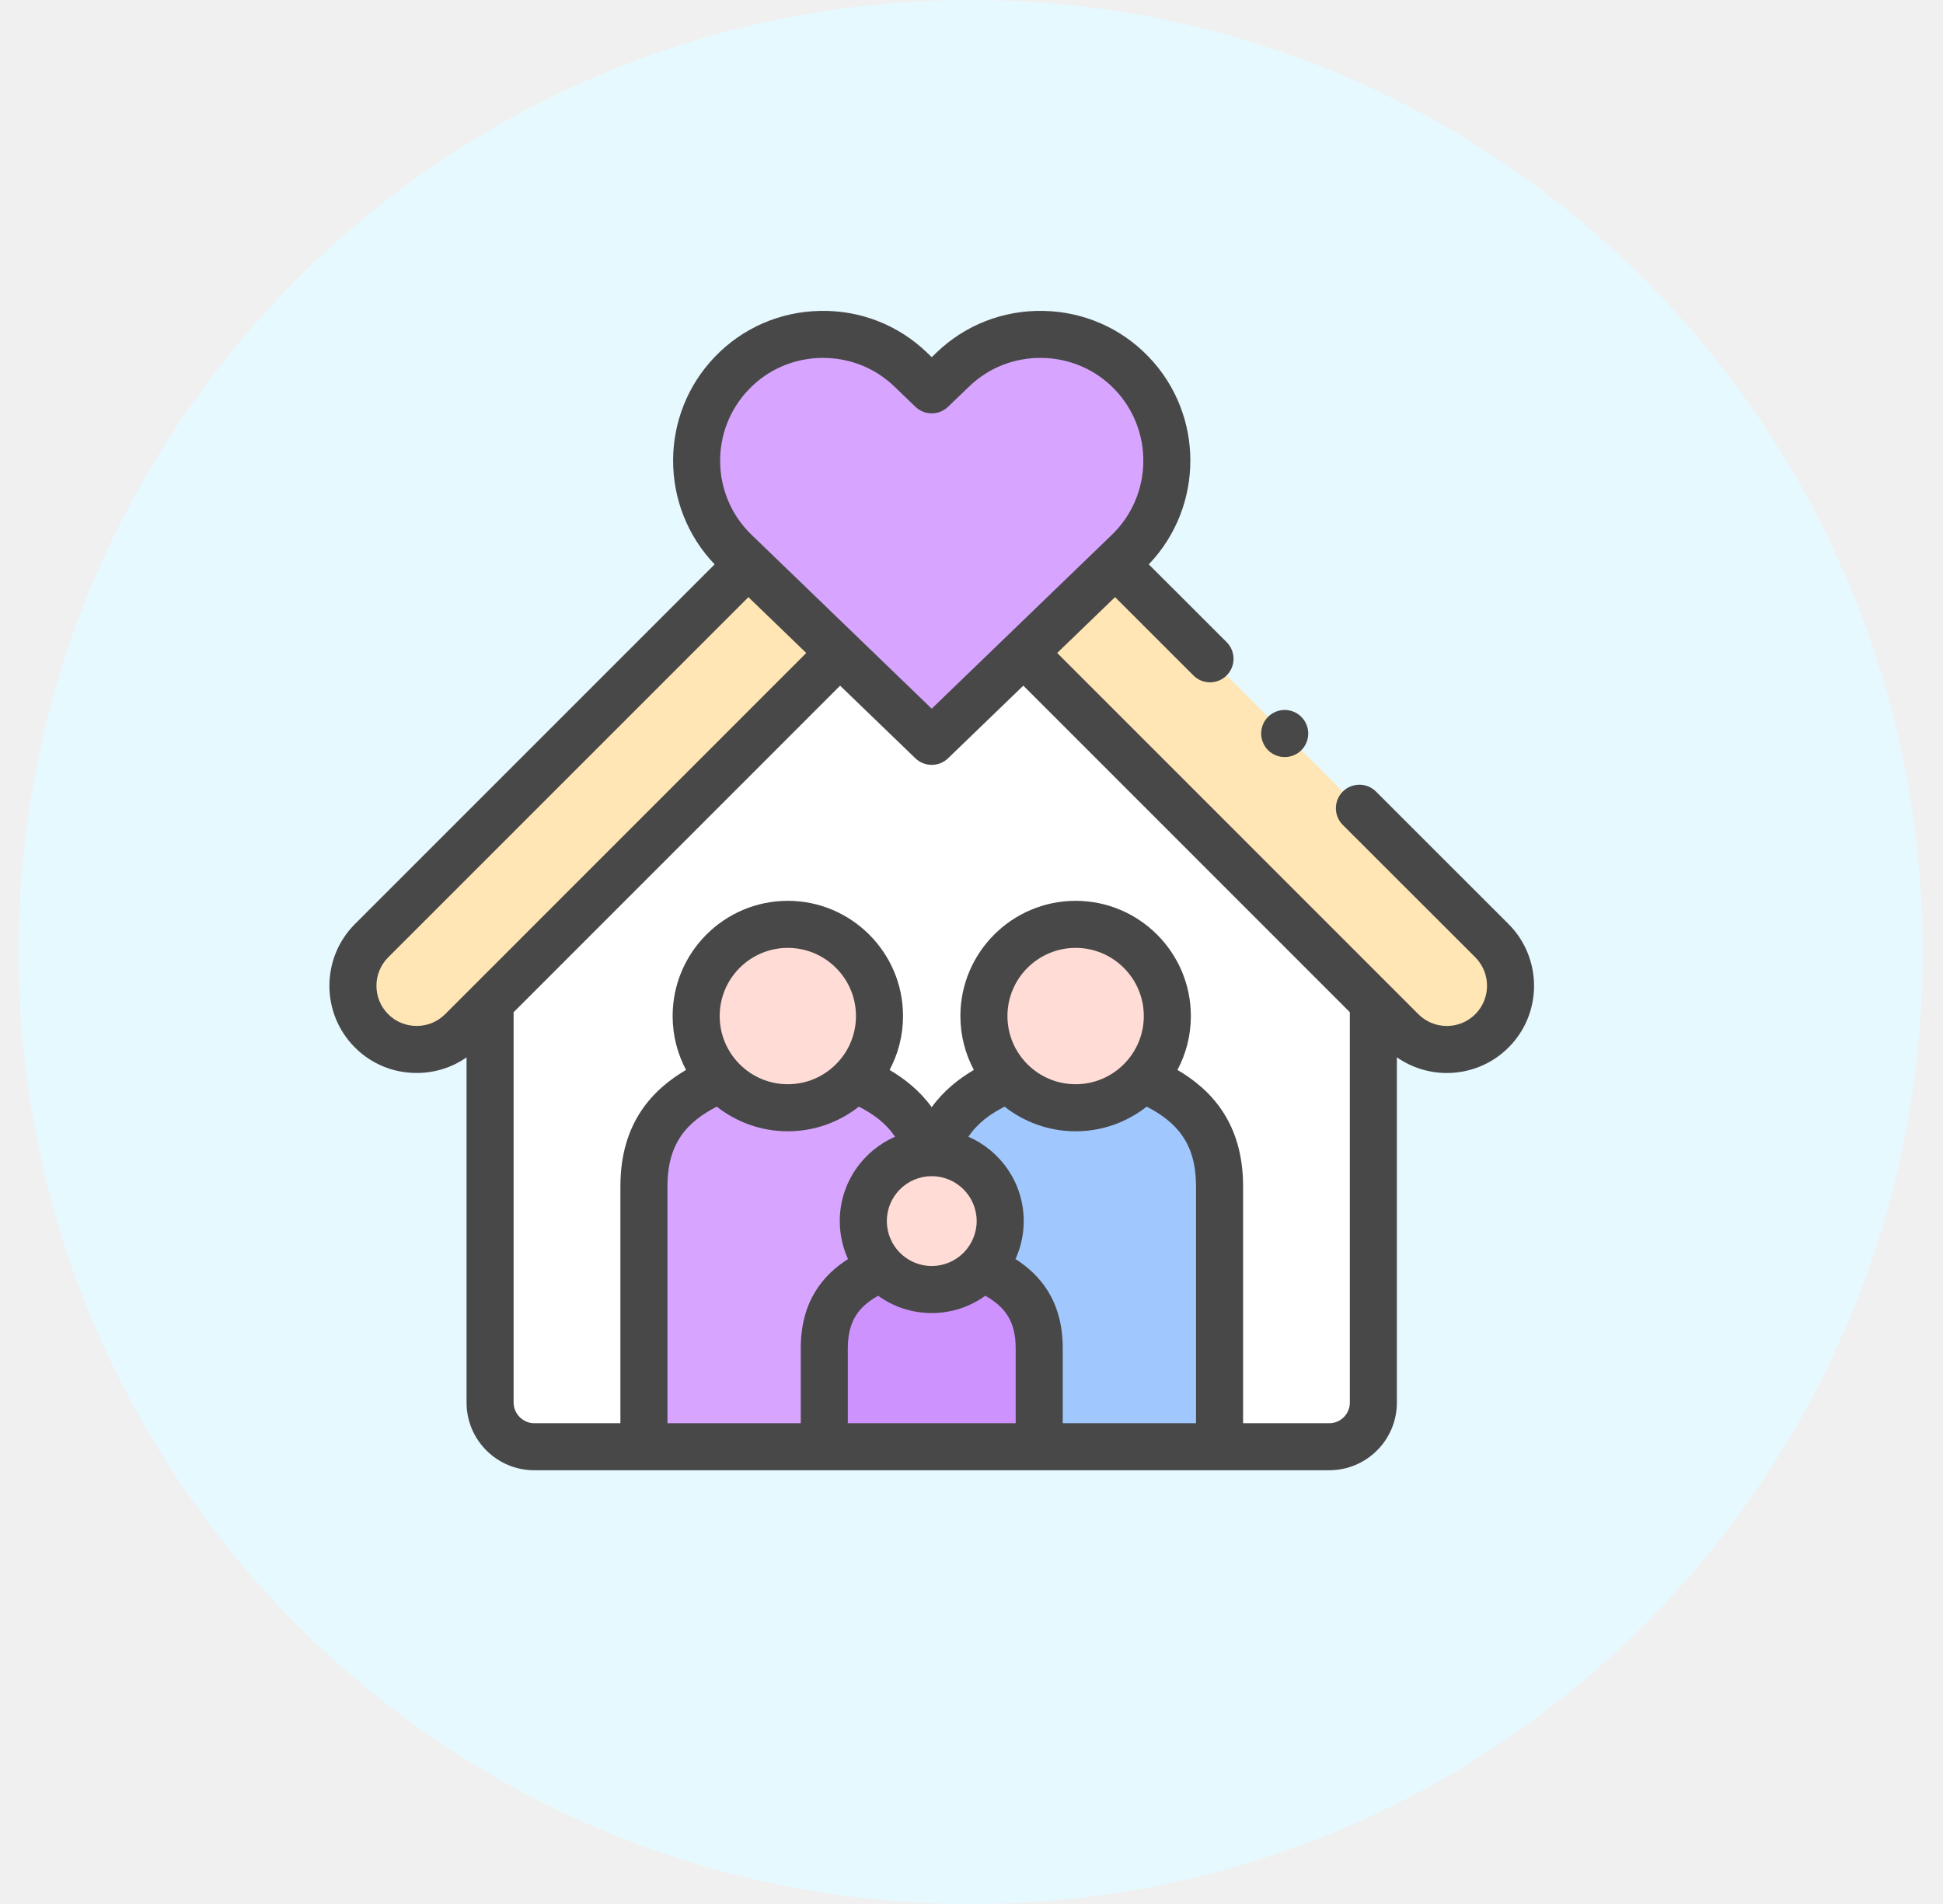
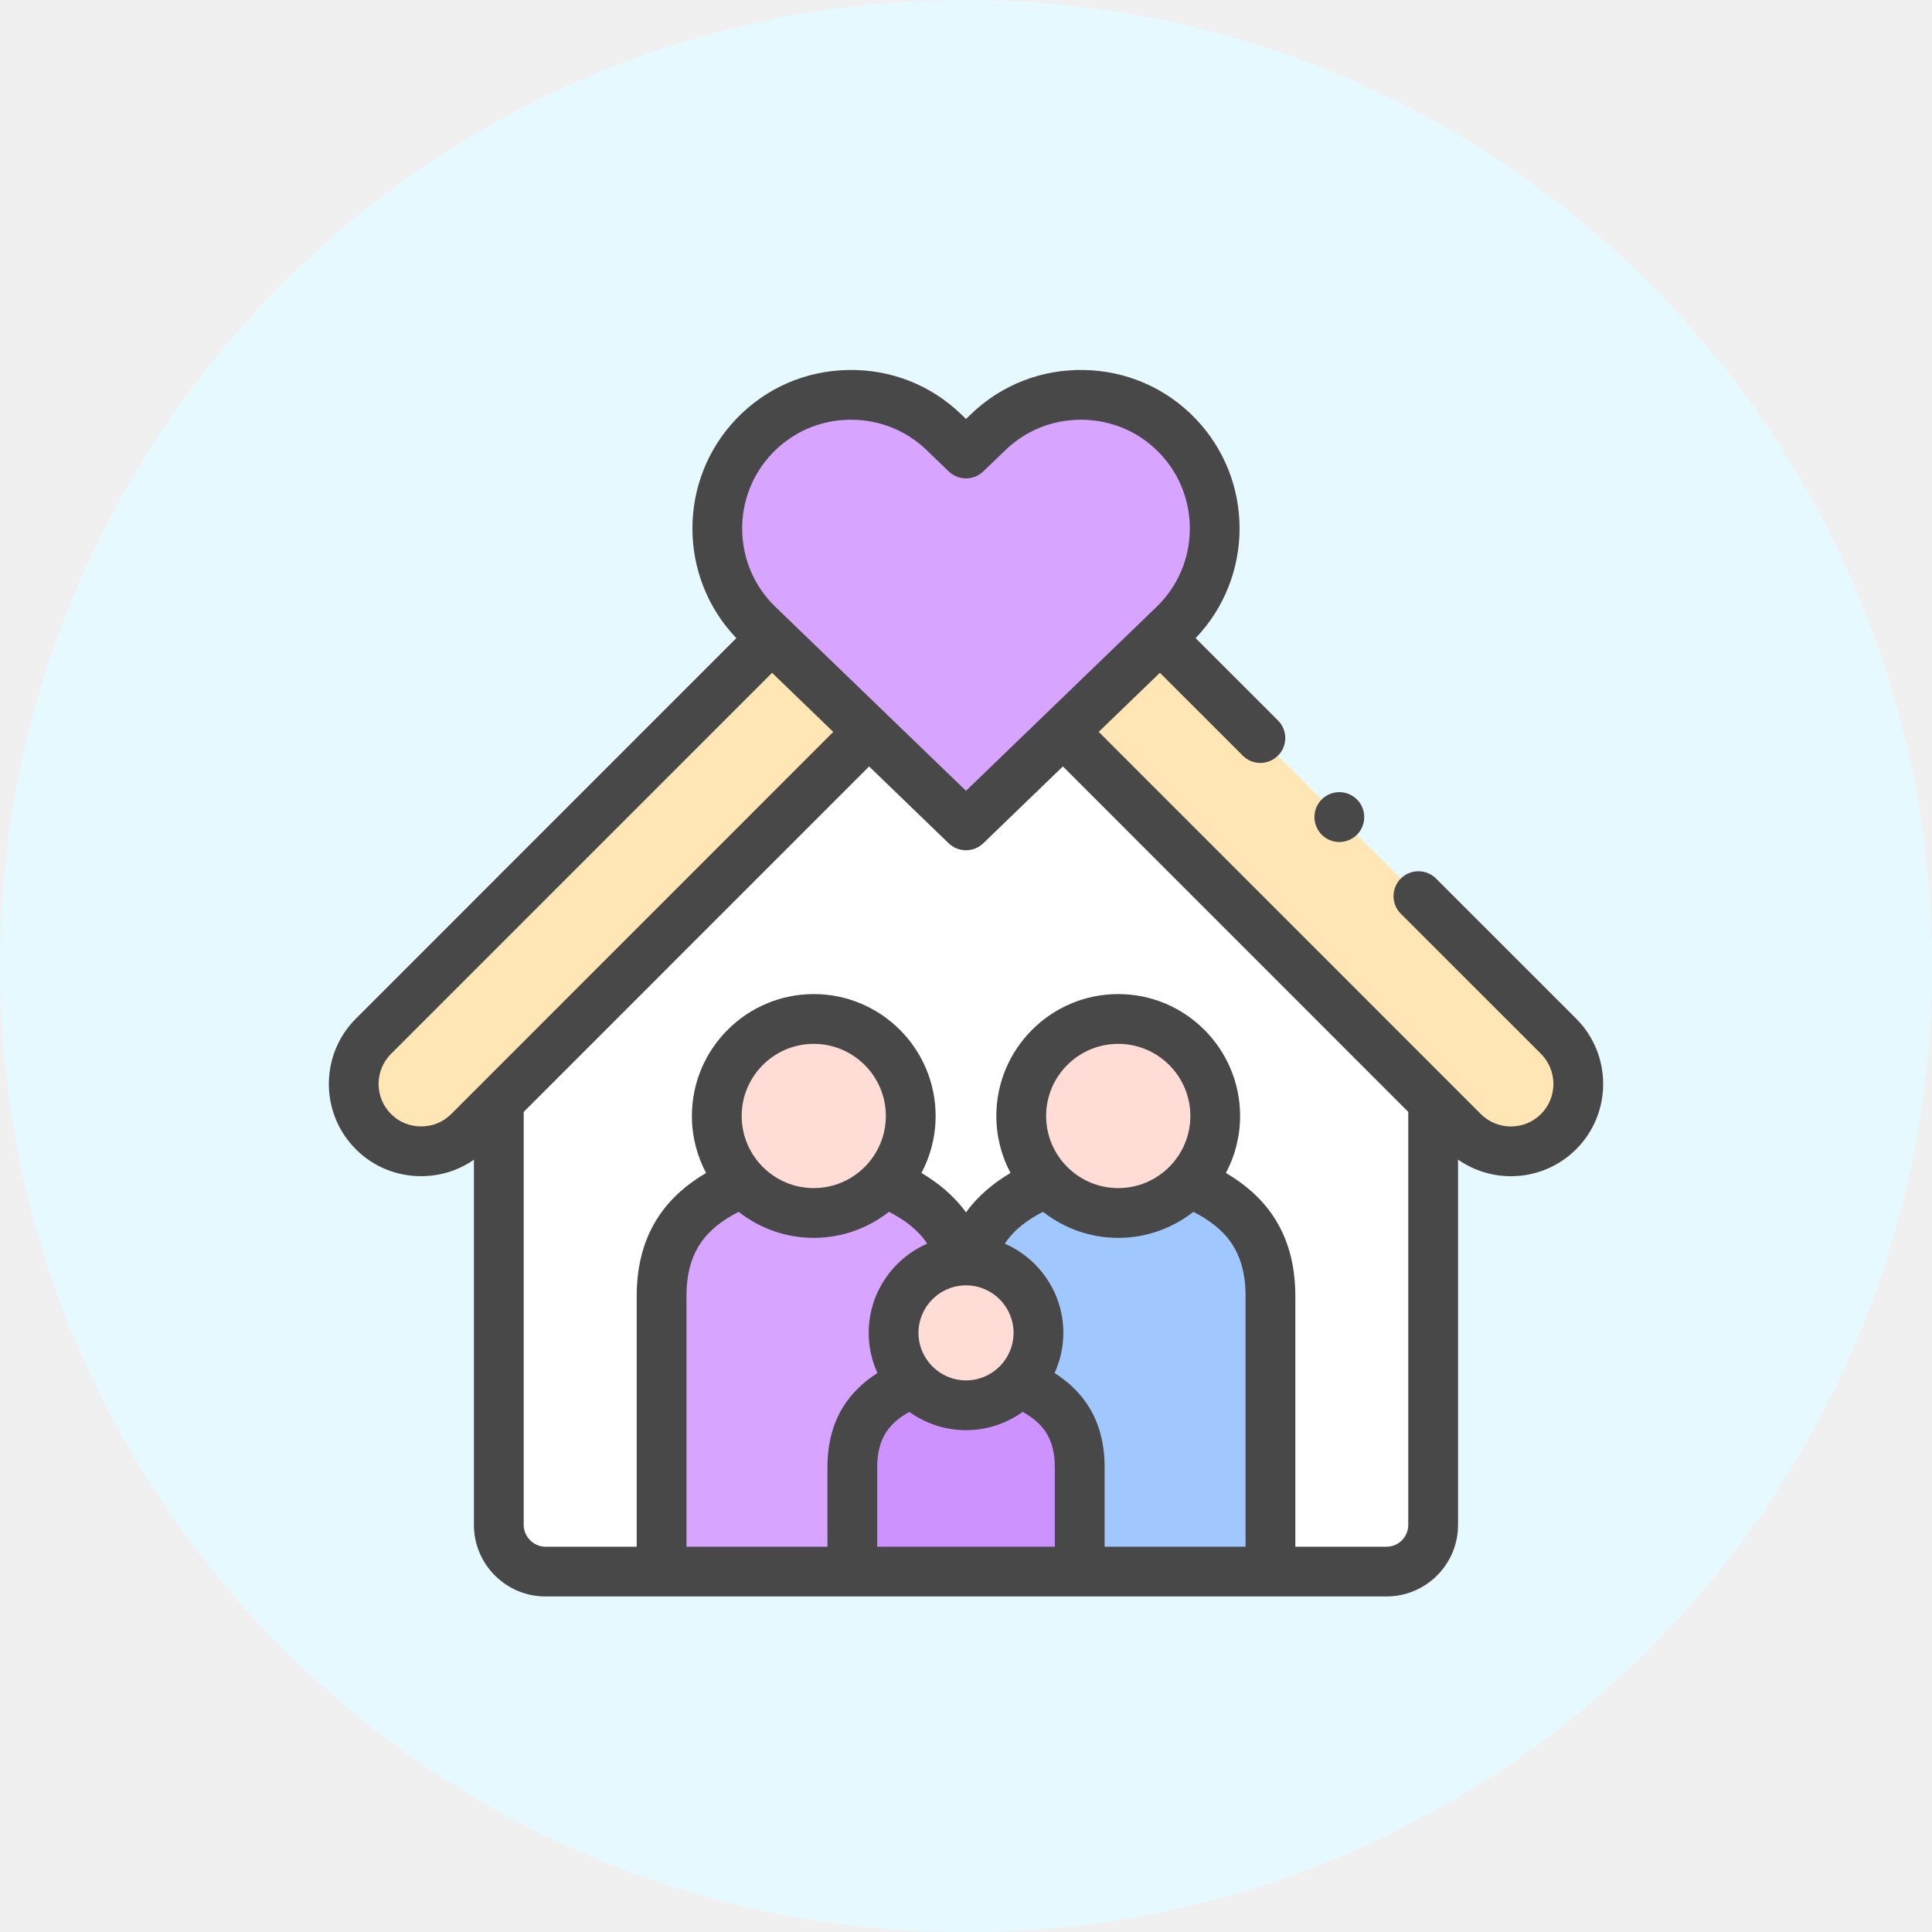
- <svg xmlns="http://www.w3.org/2000/svg" width="50" height="49" viewBox="0 0 50 49" fill="none">
-   <circle cx="24.977" cy="24.5" r="24.5" fill="#E6F9FF" />
-   <path fill-rule="evenodd" clip-rule="evenodd" d="M35.341 25.798L26.341 16.796L23.976 19.079L21.613 16.796L12.611 25.798V36.098C12.611 36.719 13.119 37.229 13.741 37.232H13.746H16.571V30.53C16.571 28.803 17.654 28.148 18.553 27.762C18.156 27.34 17.914 26.773 17.914 26.148C17.914 24.846 18.97 23.788 20.273 23.788C21.577 23.788 22.632 24.846 22.632 26.148C22.632 26.773 22.39 27.34 21.994 27.762C22.725 28.076 23.576 28.567 23.871 29.667C23.906 29.663 23.942 29.663 23.976 29.663C24.012 29.663 24.048 29.663 24.082 29.667C24.376 28.567 25.227 28.076 25.958 27.762C25.562 27.34 25.32 26.773 25.32 26.148C25.32 24.846 26.377 23.788 27.68 23.788C28.982 23.788 30.04 24.846 30.04 26.148C30.04 26.773 29.796 27.34 29.401 27.762C30.3 28.148 31.383 28.803 31.383 30.53V37.232H34.206H34.213C34.835 37.229 35.341 36.719 35.341 36.098L35.341 25.798Z" fill="white" />
-   <path fill-rule="evenodd" clip-rule="evenodd" d="M29.034 14.198C30.321 12.955 30.358 10.884 29.116 9.596C27.872 8.308 25.802 8.272 24.515 9.514L23.976 10.032L23.439 9.514C22.15 8.272 20.08 8.308 18.837 9.596C17.595 10.884 17.631 12.955 18.918 14.198L19.251 14.519L21.613 16.796L23.976 19.079L26.341 16.796L28.701 14.519L29.034 14.198Z" fill="#D7A5FF" />
-   <path fill-rule="evenodd" clip-rule="evenodd" d="M38.392 24.209L28.701 14.519L26.341 16.797L35.341 25.798L36.072 26.529C36.71 27.168 37.754 27.168 38.392 26.529C39.031 25.891 39.029 24.848 38.392 24.209Z" fill="#FFE6B4" />
-   <path fill-rule="evenodd" clip-rule="evenodd" d="M12.612 25.798L21.613 16.797L19.252 14.519L9.562 24.209C9.243 24.527 9.085 24.945 9.083 25.364V25.375C9.085 25.793 9.243 26.212 9.562 26.529C10.199 27.168 11.244 27.168 11.882 26.529L12.612 25.798Z" fill="#FFE6B4" />
-   <path fill-rule="evenodd" clip-rule="evenodd" d="M22.632 26.148C22.632 24.846 21.576 23.789 20.272 23.789C18.97 23.789 17.914 24.846 17.914 26.148C17.914 26.773 18.156 27.34 18.552 27.762C18.982 28.222 19.594 28.508 20.272 28.508C20.952 28.508 21.564 28.222 21.994 27.762C22.39 27.34 22.632 26.773 22.632 26.148Z" fill="#FFDCD5" />
-   <path fill-rule="evenodd" clip-rule="evenodd" d="M23.871 29.667C23.576 28.567 22.725 28.076 21.994 27.762C21.564 28.222 20.952 28.508 20.272 28.508C19.594 28.508 18.982 28.222 18.552 27.762C17.653 28.148 16.57 28.803 16.57 30.53V37.232H21.211V34.697C21.211 33.407 22.019 32.919 22.69 32.629C22.395 32.315 22.215 31.891 22.215 31.424C22.215 30.487 22.946 29.72 23.871 29.667Z" fill="#D7A5FF" />
-   <path fill-rule="evenodd" clip-rule="evenodd" d="M30.04 26.148C30.04 24.846 28.983 23.789 27.68 23.789C26.378 23.789 25.32 24.846 25.32 26.148C25.32 26.773 25.562 27.34 25.959 27.762C26.39 28.222 27 28.508 27.68 28.508C28.36 28.508 28.971 28.222 29.401 27.762C29.796 27.34 30.04 26.773 30.04 26.148Z" fill="#FFDCD5" />
-   <path fill-rule="evenodd" clip-rule="evenodd" d="M31.383 30.53C31.383 28.803 30.3 28.148 29.401 27.762C28.97 28.222 28.359 28.508 27.679 28.508C27 28.508 26.389 28.222 25.958 27.762C25.227 28.076 24.376 28.567 24.082 29.667C25.005 29.72 25.738 30.487 25.738 31.424C25.738 31.891 25.556 32.315 25.261 32.629C25.934 32.919 26.742 33.407 26.742 34.697V37.232H31.383L31.383 30.53Z" fill="#A0C8FF" />
-   <path fill-rule="evenodd" clip-rule="evenodd" d="M25.738 31.424C25.738 30.487 25.005 29.72 24.082 29.665C24.048 29.663 24.012 29.663 23.976 29.663C23.941 29.663 23.905 29.663 23.871 29.665C22.946 29.72 22.215 30.487 22.215 31.424C22.215 31.891 22.395 32.315 22.69 32.629C23.013 32.972 23.469 33.187 23.976 33.187C24.484 33.187 24.94 32.972 25.261 32.629C25.556 32.315 25.738 31.891 25.738 31.424Z" fill="#FFDCD5" />
-   <path fill-rule="evenodd" clip-rule="evenodd" d="M26.742 34.697C26.742 33.406 25.934 32.919 25.261 32.629C24.94 32.972 24.484 33.187 23.976 33.187C23.47 33.187 23.013 32.972 22.69 32.629C22.019 32.919 21.211 33.406 21.211 34.697V37.232H26.742V34.697H26.742Z" fill="#CE92FF" />
-   <path d="M38.82 23.781L35.41 20.372C35.174 20.136 34.79 20.136 34.554 20.372C34.318 20.609 34.318 20.992 34.554 21.229L37.964 24.636C38.367 25.041 38.367 25.698 37.964 26.101C37.56 26.505 36.904 26.505 36.5 26.101L27.205 16.804L28.694 15.367L30.71 17.382C30.828 17.501 30.983 17.56 31.138 17.56C31.293 17.56 31.448 17.5 31.566 17.382C31.802 17.146 31.802 16.762 31.566 16.526L29.562 14.524C30.986 13.036 30.994 10.67 29.552 9.176C28.838 8.436 27.875 8.019 26.842 8.001C25.812 7.982 24.833 8.365 24.095 9.078L23.977 9.192L23.859 9.078C23.119 8.365 22.143 7.981 21.11 8.001C20.077 8.019 19.115 8.437 18.402 9.176C16.96 10.67 16.966 13.037 18.39 14.524L9.133 23.781C8.258 24.657 8.258 26.082 9.133 26.957C9.555 27.38 10.118 27.613 10.72 27.613H10.721C11.188 27.613 11.632 27.473 12.006 27.212V36.097C12.006 37.057 12.786 37.837 13.746 37.837H34.206C35.166 37.837 35.946 37.057 35.946 36.097V27.21C36.331 27.479 36.782 27.614 37.232 27.614C37.807 27.614 38.383 27.395 38.82 26.957C39.695 26.083 39.695 24.658 38.82 23.781ZM19.274 10.017C19.762 9.51 20.422 9.224 21.132 9.211C21.148 9.211 21.164 9.211 21.18 9.211C21.872 9.211 22.523 9.472 23.018 9.95L23.556 10.468C23.79 10.694 24.161 10.695 24.396 10.469L24.936 9.95C25.442 9.461 26.111 9.199 26.821 9.211C27.531 9.224 28.191 9.51 28.681 10.017C29.695 11.068 29.664 12.748 28.613 13.762L23.976 18.238L19.339 13.762C18.288 12.748 18.259 11.068 19.274 10.017ZM10.721 26.403C10.721 26.403 10.721 26.403 10.72 26.403C10.443 26.402 10.184 26.296 9.99 26.101C9.586 25.698 9.586 25.041 9.99 24.637L19.259 15.368L20.748 16.805L12.201 25.354C12.189 25.365 12.178 25.376 12.167 25.388L11.454 26.101C11.259 26.296 10.999 26.403 10.721 26.403ZM20.273 27.903C19.306 27.903 18.52 27.116 18.52 26.148C18.52 25.181 19.306 24.394 20.273 24.394C21.24 24.394 22.027 25.181 22.027 26.148C22.027 27.116 21.24 27.903 20.273 27.903ZM18.445 28.48C18.949 28.876 19.584 29.114 20.273 29.114C20.962 29.114 21.597 28.876 22.102 28.48C22.464 28.665 22.798 28.902 23.032 29.255C22.196 29.62 21.61 30.455 21.61 31.424C21.61 31.773 21.686 32.103 21.822 32.402C21.194 32.804 20.606 33.473 20.606 34.697V36.627H17.176V30.53C17.176 29.427 17.671 28.879 18.445 28.48ZM27.68 27.903C26.712 27.903 25.925 27.116 25.925 26.148C25.925 25.181 26.712 24.394 27.68 24.394C28.647 24.394 29.434 25.181 29.434 26.148C29.434 27.116 28.647 27.903 27.68 27.903ZM25.851 28.48C26.355 28.876 26.99 29.114 27.68 29.114C28.369 29.114 29.004 28.876 29.508 28.48C30.283 28.879 30.778 29.427 30.778 30.53V36.627H27.348V34.697C27.348 33.473 26.76 32.804 26.132 32.402C26.268 32.103 26.344 31.773 26.344 31.424C26.344 30.455 25.758 29.62 24.921 29.255C25.155 28.902 25.488 28.665 25.851 28.48ZM23.976 30.269C24.614 30.269 25.133 30.787 25.133 31.424C25.133 32.062 24.614 32.581 23.976 32.581C23.339 32.581 22.821 32.062 22.821 31.424C22.821 30.787 23.339 30.269 23.976 30.269ZM22.598 33.347C22.986 33.627 23.462 33.792 23.976 33.792C24.49 33.792 24.966 33.627 25.355 33.347C25.845 33.621 26.137 33.987 26.137 34.697V36.627H21.817V34.697C21.817 33.987 22.109 33.621 22.598 33.347ZM34.206 36.627H31.989V30.53C31.989 28.887 31.15 28.034 30.3 27.535C30.52 27.121 30.645 26.649 30.645 26.148C30.645 24.513 29.315 23.183 27.68 23.183C26.045 23.183 24.714 24.513 24.714 26.148C24.714 26.649 24.84 27.121 25.06 27.535C24.675 27.762 24.285 28.067 23.976 28.494C23.667 28.067 23.277 27.762 22.892 27.535C23.113 27.121 23.238 26.649 23.238 26.148C23.238 24.513 21.907 23.183 20.273 23.183C18.638 23.183 17.309 24.513 17.309 26.148C17.309 26.649 17.434 27.121 17.654 27.535C16.804 28.034 15.965 28.887 15.965 30.53V36.627H13.746C13.459 36.627 13.217 36.384 13.217 36.097V26.05L21.619 17.646L23.556 19.515C23.673 19.628 23.825 19.684 23.976 19.684C24.128 19.684 24.279 19.628 24.396 19.515L26.334 17.645L34.736 26.049V36.097C34.736 36.389 34.498 36.627 34.206 36.627Z" fill="#484848" />
-   <path d="M33.06 19.484C32.839 19.484 32.626 19.363 32.52 19.151L32.518 19.147C32.369 18.848 32.49 18.485 32.789 18.335C33.088 18.186 33.452 18.307 33.601 18.606C33.751 18.905 33.63 19.27 33.331 19.42C33.244 19.464 33.151 19.484 33.06 19.484Z" fill="#484848" />
+ <svg xmlns="http://www.w3.org/2000/svg" width="47" height="47" viewBox="0 0 47 47" fill="none">
+   <circle cx="23.5" cy="23.5" r="23.5" fill="#E6F9FF" />
+   <path fill-rule="evenodd" clip-rule="evenodd" d="M34.862 26.798L25.863 17.796L23.498 20.078L21.134 17.796L12.133 26.798V37.097C12.133 37.718 12.641 38.228 13.262 38.232H13.267H16.092V31.529C16.092 29.803 17.175 29.147 18.074 28.761C17.678 28.339 17.436 27.773 17.436 27.148C17.436 25.845 18.491 24.788 19.794 24.788C21.098 24.788 22.154 25.845 22.154 27.148C22.154 27.773 21.912 28.339 21.515 28.761C22.246 29.075 23.098 29.566 23.393 30.666C23.427 30.663 23.463 30.663 23.497 30.663C23.534 30.663 23.57 30.663 23.604 30.666C23.897 29.566 24.749 29.075 25.48 28.761C25.083 28.339 24.841 27.773 24.841 27.148C24.841 25.845 25.898 24.788 27.201 24.788C28.504 24.788 29.561 25.845 29.561 27.148C29.561 27.773 29.317 28.339 28.923 28.761C29.822 29.147 30.905 29.803 30.905 31.529V38.232H33.728H33.735C34.356 38.228 34.862 37.718 34.862 37.097L34.862 26.798Z" fill="white" />
+   <path fill-rule="evenodd" clip-rule="evenodd" d="M28.558 15.198C29.845 13.955 29.883 11.884 28.64 10.597C27.396 9.308 25.326 9.272 24.039 10.514L23.5 11.032L22.963 10.514C21.674 9.272 19.605 9.308 18.362 10.597C17.119 11.884 17.155 13.955 18.443 15.198L18.776 15.519L21.137 17.796L23.5 20.079L25.865 17.796L28.225 15.519L28.558 15.198Z" fill="#D7A5FF" />
+   <path fill-rule="evenodd" clip-rule="evenodd" d="M37.914 25.209L28.223 15.519L25.863 17.796L34.863 26.798L35.594 27.529C36.233 28.167 37.276 28.167 37.915 27.529C38.553 26.89 38.551 25.847 37.914 25.209Z" fill="#FFE6B4" />
+   <path fill-rule="evenodd" clip-rule="evenodd" d="M12.134 26.798L21.136 17.796L18.774 15.519L9.084 25.209C8.765 25.526 8.607 25.945 8.605 26.364V26.374C8.607 26.793 8.765 27.212 9.084 27.529C9.721 28.168 10.766 28.168 11.405 27.529L12.134 26.798Z" fill="#FFE6B4" />
+   <path fill-rule="evenodd" clip-rule="evenodd" d="M22.155 27.148C22.155 25.845 21.1 24.788 19.796 24.788C18.493 24.788 17.438 25.845 17.438 27.148C17.438 27.773 17.68 28.339 18.076 28.761C18.505 29.221 19.118 29.508 19.796 29.508C20.475 29.508 21.088 29.221 21.517 28.761C21.913 28.339 22.155 27.773 22.155 27.148Z" fill="#FFDCD5" />
+   <path fill-rule="evenodd" clip-rule="evenodd" d="M23.395 30.667C23.099 29.567 22.248 29.076 21.517 28.762C21.088 29.222 20.475 29.508 19.796 29.508C19.118 29.508 18.505 29.222 18.076 28.762C17.177 29.148 16.094 29.803 16.094 31.53V38.232H20.734V35.697C20.734 34.407 21.543 33.919 22.214 33.629C21.919 33.315 21.738 32.891 21.738 32.424C21.738 31.487 22.47 30.72 23.395 30.667Z" fill="#D7A5FF" />
+   <path fill-rule="evenodd" clip-rule="evenodd" d="M29.563 27.148C29.563 25.845 28.506 24.788 27.203 24.788C25.901 24.788 24.844 25.845 24.844 27.148C24.844 27.773 25.086 28.339 25.482 28.761C25.913 29.221 26.524 29.508 27.204 29.508C27.883 29.508 28.494 29.221 28.925 28.761C29.32 28.339 29.563 27.773 29.563 27.148Z" fill="#FFDCD5" />
+   <path fill-rule="evenodd" clip-rule="evenodd" d="M30.906 31.53C30.906 29.803 29.823 29.148 28.924 28.762C28.493 29.222 27.882 29.508 27.203 29.508C26.523 29.508 25.912 29.222 25.481 28.762C24.75 29.076 23.899 29.567 23.605 30.667C24.529 30.72 25.262 31.487 25.262 32.424C25.262 32.891 25.08 33.315 24.785 33.629C25.457 33.919 26.266 34.407 26.266 35.697V38.232H30.906L30.906 31.53Z" fill="#A0C8FF" />
+   <path fill-rule="evenodd" clip-rule="evenodd" d="M25.262 32.424C25.262 31.487 24.529 30.72 23.605 30.665C23.571 30.663 23.535 30.663 23.499 30.663C23.465 30.663 23.429 30.663 23.394 30.665C22.469 30.72 21.738 31.487 21.738 32.424C21.738 32.891 21.919 33.315 22.214 33.629C22.536 33.972 22.993 34.187 23.499 34.187C24.007 34.187 24.464 33.972 24.785 33.629C25.08 33.315 25.262 32.891 25.262 32.424Z" fill="#FFDCD5" />
+   <path fill-rule="evenodd" clip-rule="evenodd" d="M26.266 35.697C26.266 34.406 25.457 33.919 24.785 33.629C24.464 33.972 24.007 34.187 23.499 34.187C22.993 34.187 22.537 33.972 22.214 33.629C21.543 33.919 20.734 34.406 20.734 35.697V38.232H26.266V35.697H26.266Z" fill="#CE92FF" />
+   <path d="M38.344 24.781L34.934 21.372C34.697 21.136 34.314 21.136 34.078 21.372C33.841 21.609 33.841 21.992 34.078 22.229L37.487 25.636C37.891 26.041 37.891 26.698 37.488 27.101C37.084 27.505 36.427 27.505 36.024 27.101L26.729 17.804L28.217 16.367L30.233 18.382C30.352 18.501 30.506 18.56 30.661 18.56C30.816 18.56 30.971 18.5 31.09 18.382C31.326 18.146 31.326 17.762 31.089 17.526L29.086 15.524C30.51 14.036 30.517 11.67 29.075 10.176C28.361 9.436 27.399 9.019 26.366 9.001C25.335 8.982 24.357 9.365 23.619 10.078L23.5 10.192L23.382 10.078C22.643 9.365 21.667 8.981 20.634 9.001C19.6 9.019 18.638 9.437 17.925 10.176C16.483 11.67 16.49 14.037 17.913 15.524L8.657 24.781C7.781 25.657 7.781 27.082 8.656 27.957C9.078 28.38 9.642 28.613 10.243 28.613H10.245C10.712 28.613 11.156 28.473 11.529 28.212V37.097C11.529 38.057 12.31 38.837 13.269 38.837H33.73C34.689 38.837 35.47 38.057 35.47 37.097V28.21C35.855 28.479 36.305 28.614 36.756 28.614C37.331 28.614 37.906 28.395 38.344 27.957C39.219 27.083 39.219 25.658 38.344 24.781ZM18.797 11.017C19.286 10.51 19.945 10.224 20.655 10.211C20.672 10.211 20.688 10.211 20.704 10.211C21.395 10.211 22.047 10.472 22.542 10.95L23.079 11.468C23.314 11.694 23.684 11.695 23.919 11.469L24.459 10.95C24.965 10.461 25.635 10.199 26.344 10.211C27.054 10.224 27.715 10.51 28.204 11.017C29.218 12.068 29.188 13.748 28.137 14.762L23.5 19.238L18.862 14.762C17.812 13.748 17.782 12.068 18.797 11.017ZM10.245 27.403C10.244 27.403 10.244 27.403 10.244 27.403C9.966 27.402 9.707 27.296 9.513 27.101C9.109 26.698 9.109 26.041 9.513 25.637L18.782 16.368L20.271 17.805L11.724 26.354C11.713 26.365 11.701 26.376 11.691 26.388L10.977 27.101C10.783 27.296 10.523 27.403 10.245 27.403ZM19.796 28.903C18.83 28.903 18.043 28.116 18.043 27.148C18.043 26.181 18.83 25.394 19.796 25.394C20.763 25.394 21.55 26.181 21.55 27.148C21.55 28.116 20.763 28.903 19.796 28.903ZM17.969 29.48C18.473 29.876 19.107 30.114 19.796 30.114C20.486 30.114 21.121 29.876 21.625 29.48C21.987 29.665 22.321 29.902 22.556 30.255C21.719 30.62 21.133 31.455 21.133 32.424C21.133 32.773 21.209 33.103 21.345 33.402C20.717 33.804 20.129 34.473 20.129 35.697V37.627H16.7V31.53C16.7 30.427 17.195 29.879 17.969 29.48ZM27.203 28.903C26.236 28.903 25.449 28.116 25.449 27.148C25.449 26.181 26.236 25.394 27.203 25.394C28.171 25.394 28.958 26.181 28.958 27.148C28.958 28.116 28.171 28.903 27.203 28.903ZM25.374 29.48C25.878 29.876 26.513 30.114 27.203 30.114C27.893 30.114 28.528 29.876 29.032 29.48C29.806 29.879 30.301 30.427 30.301 31.53V37.627H26.872V35.697C26.872 34.473 26.284 33.804 25.655 33.402C25.791 33.103 25.868 32.773 25.868 32.424C25.868 31.455 25.281 30.62 24.444 30.255C24.678 29.902 25.012 29.665 25.374 29.48ZM23.5 31.269C24.138 31.269 24.657 31.787 24.657 32.424C24.657 33.062 24.138 33.581 23.5 33.581C22.863 33.581 22.344 33.062 22.344 32.424C22.344 31.787 22.863 31.269 23.5 31.269ZM22.122 34.347C22.51 34.627 22.986 34.792 23.5 34.792C24.014 34.792 24.49 34.627 24.879 34.347C25.369 34.621 25.661 34.987 25.661 35.697V37.627H21.34V35.697C21.34 34.987 21.632 34.621 22.122 34.347ZM33.73 37.627H31.512V31.53C31.512 29.887 30.673 29.034 29.823 28.535C30.043 28.121 30.168 27.649 30.168 27.148C30.168 25.513 28.838 24.183 27.203 24.183C25.568 24.183 24.238 25.513 24.238 27.148C24.238 27.649 24.363 28.121 24.583 28.535C24.199 28.762 23.808 29.067 23.5 29.494C23.191 29.067 22.8 28.762 22.416 28.535C22.636 28.121 22.761 27.649 22.761 27.148C22.761 25.513 21.431 24.183 19.796 24.183C18.162 24.183 16.832 25.513 16.832 27.148C16.832 27.649 16.957 28.121 17.177 28.535C16.328 29.034 15.489 29.887 15.489 31.53V37.627H13.269C12.982 37.627 12.74 37.384 12.74 37.097V27.05L21.143 18.646L23.079 20.515C23.197 20.628 23.348 20.684 23.5 20.684C23.651 20.684 23.803 20.628 23.92 20.515L25.857 18.645L34.259 27.049V37.097C34.259 37.389 34.022 37.627 33.73 37.627Z" fill="#484848" />
+   <path d="M32.582 20.484C32.361 20.484 32.148 20.362 32.042 20.15L32.041 20.147C31.891 19.848 32.012 19.484 32.311 19.335C32.61 19.185 32.974 19.306 33.124 19.605C33.273 19.904 33.153 20.27 32.854 20.419C32.767 20.463 32.674 20.484 32.582 20.484Z" fill="#484848" />
</svg>
